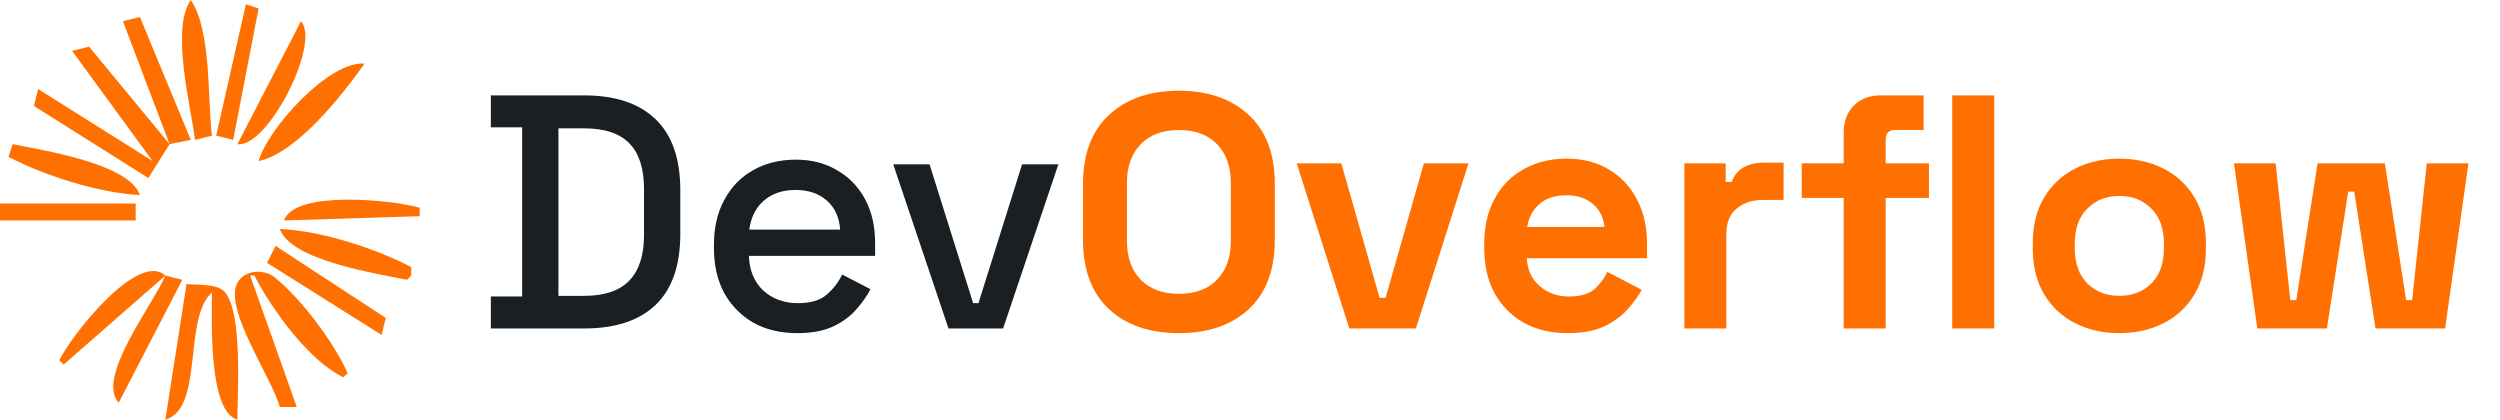
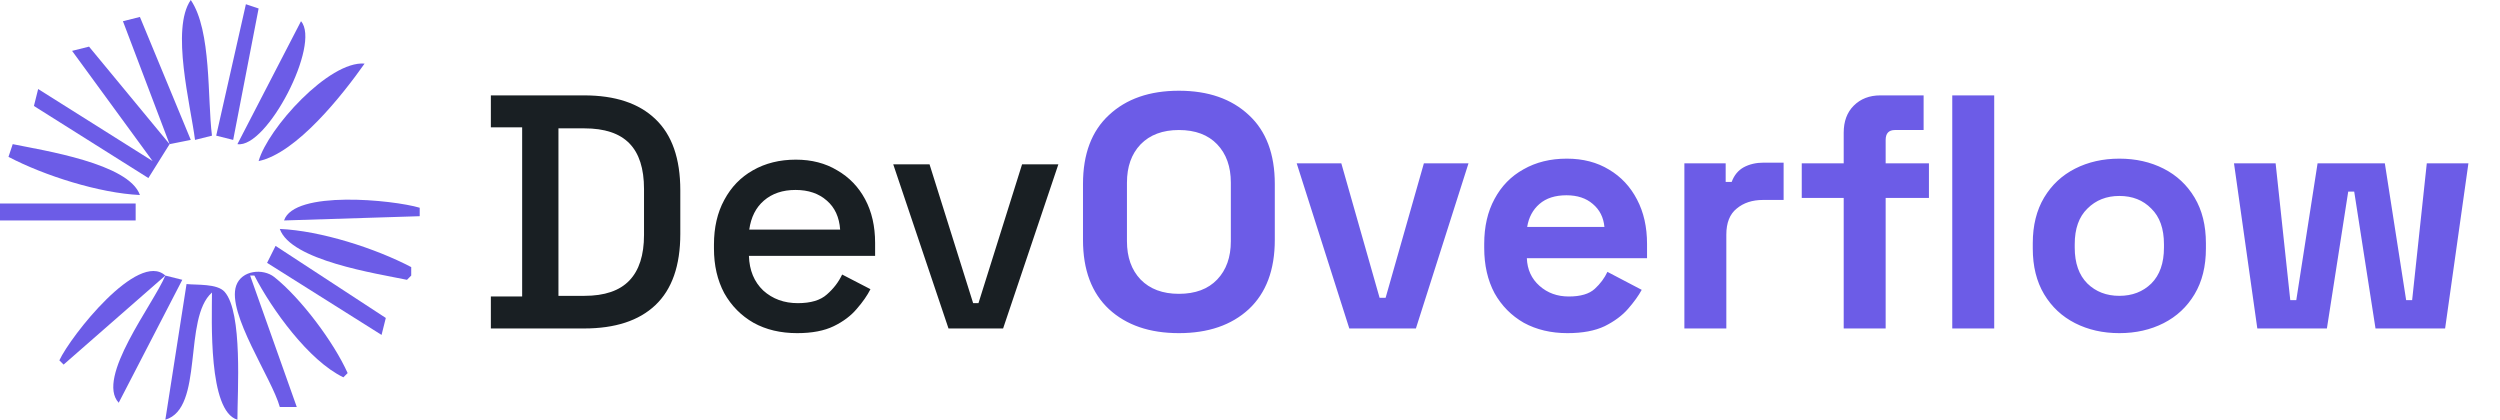
<svg xmlns="http://www.w3.org/2000/svg" width="137" height="23" viewBox="0 0 137 23" fill="none">
-   <path d="M10.454 0C9.351 1.583 10.447 5.769 10.687 7.667L11.616 7.434C11.358 5.389 11.6 1.676 10.454 0Z" fill="#FF7000" />
-   <path d="M13.475 0.232L11.848 7.434L12.778 7.667L14.172 0.465L13.475 0.232Z" fill="#FF7000" />
-   <path d="M6.737 1.162L9.293 7.899L4.879 2.555L3.95 2.788L8.364 8.828L2.091 4.879L1.859 5.808L8.131 9.757L9.293 7.899L10.455 7.667L7.667 0.929L6.737 1.162Z" fill="#FF7000" />
-   <path d="M16.495 1.162L13.01 7.899C14.631 8.144 17.593 2.416 16.495 1.162Z" fill="#FF7000" />
-   <path d="M14.172 8.828C16.262 8.388 18.783 5.184 19.98 3.485C18.03 3.321 14.672 7.044 14.172 8.828Z" fill="#FF7000" />
-   <path d="M0.697 7.899L0.465 8.596C2.429 9.627 5.448 10.585 7.667 10.687C7.065 8.957 2.38 8.247 0.697 7.899Z" fill="#FF7000" />
-   <path d="M0 11.152V12.081H7.434V11.152H0Z" fill="#FF7000" />
-   <path d="M15.566 12.081L23 11.848V11.384C21.525 10.948 16.12 10.409 15.566 12.081Z" fill="#FF7000" />
-   <path d="M15.333 12.546C15.936 14.278 20.622 14.986 22.303 15.334L22.535 15.101V14.637C20.558 13.599 17.567 12.643 15.333 12.546Z" fill="#FF7000" />
-   <path d="M15.101 13.475L14.636 14.404L20.909 18.354L21.142 17.424L15.101 13.475Z" fill="#FF7000" />
-   <path d="M3.253 19.747L3.485 19.98L9.061 15.101C7.564 13.725 3.877 18.41 3.253 19.747Z" fill="#FF7000" />
-   <path d="M15.333 22.303H16.263L13.707 15.101H13.94C14.892 16.948 16.925 19.775 18.818 20.677L19.051 20.445C18.299 18.759 16.49 16.343 15.034 15.185C14.413 14.691 13.238 14.803 12.942 15.656C12.418 17.172 14.904 20.735 15.333 22.303Z" fill="#FF7000" />
-   <path d="M9.061 15.101C8.411 16.66 5.234 20.699 6.505 22.071L9.99 15.333L9.061 15.101Z" fill="#FF7000" />
-   <path d="M10.222 15.566L9.061 23C11.195 22.376 10.012 17.44 11.616 16.03C11.616 17.517 11.401 22.529 13.01 23C13.009 21.505 13.312 17.119 12.307 15.99C11.899 15.533 10.788 15.627 10.222 15.566Z" fill="#FF7000" />
+   <path d="M10.454 0C9.351 1.583 10.447 5.769 10.687 7.667L11.616 7.434C11.358 5.389 11.6 1.676 10.454 0Z" fill="#6C5CE7" />
+   <path d="M13.475 0.232L11.848 7.434L12.778 7.667L14.172 0.465L13.475 0.232Z" fill="#6C5CE7" />
+   <path d="M6.737 1.162L9.293 7.899L4.879 2.555L3.95 2.788L8.364 8.828L2.091 4.879L1.859 5.808L8.131 9.757L9.293 7.899L10.455 7.667L7.667 0.929L6.737 1.162Z" fill="#6C5CE7" />
+   <path d="M16.495 1.162L13.01 7.899C14.631 8.144 17.593 2.416 16.495 1.162Z" fill="#6C5CE7" />
+   <path d="M14.172 8.828C16.262 8.388 18.783 5.184 19.98 3.485C18.03 3.321 14.672 7.044 14.172 8.828Z" fill="#6C5CE7" />
+   <path d="M0.697 7.899L0.465 8.596C2.429 9.627 5.448 10.585 7.667 10.687C7.065 8.957 2.38 8.247 0.697 7.899Z" fill="#6C5CE7" />
+   <path d="M0 11.152V12.081H7.434V11.152H0Z" fill="#6C5CE7" />
+   <path d="M15.566 12.081L23 11.848V11.384C21.525 10.948 16.12 10.409 15.566 12.081Z" fill="#6C5CE7" />
+   <path d="M15.333 12.546C15.936 14.278 20.622 14.986 22.303 15.334L22.535 15.101V14.637C20.558 13.599 17.567 12.643 15.333 12.546Z" fill="#6C5CE7" />
+   <path d="M15.101 13.475L14.636 14.404L20.909 18.354L21.142 17.424L15.101 13.475Z" fill="#6C5CE7" />
+   <path d="M3.253 19.747L3.485 19.98L9.061 15.101C7.564 13.725 3.877 18.41 3.253 19.747Z" fill="#6C5CE7" />
+   <path d="M15.333 22.303H16.263L13.707 15.101H13.94C14.892 16.948 16.925 19.775 18.818 20.677L19.051 20.445C18.299 18.759 16.49 16.343 15.034 15.185C14.413 14.691 13.238 14.803 12.942 15.656C12.418 17.172 14.904 20.735 15.333 22.303Z" fill="#6C5CE7" />
+   <path d="M9.061 15.101C8.411 16.66 5.234 20.699 6.505 22.071L9.99 15.333L9.061 15.101Z" fill="#6C5CE7" />
+   <path d="M10.222 15.566L9.061 23C11.195 22.376 10.012 17.44 11.616 16.03C11.616 17.517 11.401 22.529 13.01 23C13.009 21.505 13.312 17.119 12.307 15.99C11.899 15.533 10.788 15.627 10.222 15.566Z" fill="#6C5CE7" />
  <path d="M26.899 18V16.248H28.614V6.979H26.899V5.227H32.008C33.711 5.227 35.012 5.659 35.913 6.523C36.825 7.387 37.281 8.688 37.281 10.428V12.818C37.281 14.557 36.825 15.859 35.913 16.723C35.012 17.574 33.711 18 32.008 18H26.899ZM30.603 16.212H32.026C33.133 16.212 33.954 15.932 34.489 15.373C35.025 14.813 35.292 13.98 35.292 12.873V10.355C35.292 9.236 35.025 8.402 34.489 7.855C33.954 7.307 33.133 7.034 32.026 7.034H30.603V16.212ZM43.686 18.256C42.774 18.256 41.977 18.067 41.296 17.69C40.615 17.3 40.08 16.759 39.69 16.066C39.313 15.36 39.125 14.545 39.125 13.621V13.402C39.125 12.465 39.313 11.65 39.69 10.957C40.068 10.251 40.59 9.71 41.26 9.333C41.941 8.944 42.725 8.749 43.613 8.749C44.477 8.749 45.231 8.944 45.876 9.333C46.533 9.71 47.044 10.239 47.409 10.92C47.774 11.601 47.956 12.398 47.956 13.311V14.022H41.041C41.065 14.813 41.327 15.445 41.825 15.92C42.336 16.382 42.969 16.613 43.723 16.613C44.428 16.613 44.958 16.455 45.31 16.139C45.675 15.823 45.955 15.458 46.15 15.044L47.701 15.847C47.53 16.188 47.281 16.546 46.953 16.923C46.636 17.3 46.217 17.617 45.694 17.872C45.17 18.128 44.501 18.256 43.686 18.256ZM41.059 12.581H46.04C45.992 11.899 45.748 11.37 45.31 10.993C44.872 10.604 44.301 10.409 43.595 10.409C42.89 10.409 42.312 10.604 41.862 10.993C41.424 11.37 41.156 11.899 41.059 12.581ZM51.978 18L48.949 9.004H50.938L53.328 16.613H53.62L56.01 9.004H57.999L54.97 18H51.978Z" fill="#191F23" />
-   <path d="M64.603 18.256C62.998 18.256 61.721 17.817 60.772 16.942C59.823 16.054 59.348 14.789 59.348 13.146V10.081C59.348 8.439 59.823 7.18 60.772 6.304C61.721 5.416 62.998 4.972 64.603 4.972C66.209 4.972 67.487 5.416 68.435 6.304C69.384 7.18 69.859 8.439 69.859 10.081V13.146C69.859 14.789 69.384 16.054 68.435 16.942C67.487 17.817 66.209 18.256 64.603 18.256ZM64.603 16.102C65.504 16.102 66.203 15.841 66.702 15.318C67.201 14.795 67.45 14.095 67.45 13.219V10.008C67.45 9.132 67.201 8.433 66.702 7.91C66.203 7.387 65.504 7.125 64.603 7.125C63.715 7.125 63.016 7.387 62.505 7.91C62.006 8.433 61.757 9.132 61.757 10.008V13.219C61.757 14.095 62.006 14.795 62.505 15.318C63.016 15.841 63.715 16.102 64.603 16.102ZM73.942 18L71.059 8.95H73.504L75.602 16.321H75.931L78.029 8.95H80.474L77.591 18H73.942ZM85.897 18.256C84.997 18.256 84.2 18.067 83.507 17.69C82.826 17.3 82.29 16.759 81.901 16.066C81.524 15.36 81.335 14.533 81.335 13.584V13.365C81.335 12.416 81.524 11.595 81.901 10.902C82.278 10.197 82.807 9.655 83.489 9.278C84.17 8.889 84.96 8.694 85.861 8.694C86.749 8.694 87.521 8.895 88.178 9.296C88.835 9.686 89.346 10.233 89.711 10.938C90.076 11.632 90.258 12.441 90.258 13.365V14.15H83.671C83.695 14.77 83.926 15.275 84.364 15.664C84.802 16.054 85.338 16.248 85.97 16.248C86.615 16.248 87.089 16.108 87.393 15.829C87.697 15.549 87.928 15.239 88.087 14.898L89.966 15.883C89.796 16.2 89.546 16.546 89.218 16.923C88.902 17.288 88.476 17.605 87.941 17.872C87.406 18.128 86.724 18.256 85.897 18.256ZM83.689 12.435H87.922C87.874 11.912 87.661 11.492 87.284 11.176C86.919 10.86 86.438 10.701 85.842 10.701C85.222 10.701 84.729 10.86 84.364 11.176C83.999 11.492 83.774 11.912 83.689 12.435ZM92.304 18V8.95H94.567V9.971H94.895C95.029 9.607 95.248 9.339 95.552 9.169C95.868 8.998 96.234 8.913 96.647 8.913H97.742V10.957H96.611C96.027 10.957 95.546 11.115 95.169 11.431C94.792 11.735 94.603 12.21 94.603 12.854V18H92.304ZM101.035 18V10.847H98.736V8.95H101.035V7.271C101.035 6.651 101.218 6.158 101.582 5.793C101.96 5.416 102.446 5.227 103.042 5.227H105.414V7.125H103.845C103.504 7.125 103.334 7.307 103.334 7.672V8.95H105.706V10.847H103.334V18H101.035ZM106.984 18V5.227H109.283V18H106.984ZM116.14 18.256C115.24 18.256 114.431 18.073 113.713 17.708C112.996 17.343 112.43 16.814 112.016 16.121C111.603 15.427 111.396 14.594 111.396 13.621V13.329C111.396 12.356 111.603 11.522 112.016 10.829C112.43 10.136 112.996 9.607 113.713 9.242C114.431 8.877 115.24 8.694 116.14 8.694C117.04 8.694 117.849 8.877 118.567 9.242C119.285 9.607 119.85 10.136 120.264 10.829C120.678 11.522 120.884 12.356 120.884 13.329V13.621C120.884 14.594 120.678 15.427 120.264 16.121C119.85 16.814 119.285 17.343 118.567 17.708C117.849 18.073 117.04 18.256 116.14 18.256ZM116.14 16.212C116.846 16.212 117.43 15.987 117.892 15.537C118.354 15.075 118.585 14.418 118.585 13.566V13.384C118.585 12.532 118.354 11.881 117.892 11.431C117.442 10.969 116.858 10.738 116.14 10.738C115.435 10.738 114.851 10.969 114.389 11.431C113.926 11.881 113.695 12.532 113.695 13.384V13.566C113.695 14.418 113.926 15.075 114.389 15.537C114.851 15.987 115.435 16.212 116.14 16.212ZM123.701 18L122.423 8.95H124.704L125.507 16.449H125.836L127.003 8.95H130.689L131.857 16.449H132.185L132.988 8.95H135.269L133.992 18H130.178L129.011 10.501H128.682L127.514 18H123.701Z" fill="#FF7000" />
+   <path d="M64.603 18.256C62.998 18.256 61.721 17.817 60.772 16.942C59.823 16.054 59.348 14.789 59.348 13.146V10.081C59.348 8.439 59.823 7.18 60.772 6.304C61.721 5.416 62.998 4.972 64.603 4.972C66.209 4.972 67.487 5.416 68.435 6.304C69.384 7.18 69.859 8.439 69.859 10.081V13.146C69.859 14.789 69.384 16.054 68.435 16.942C67.487 17.817 66.209 18.256 64.603 18.256ZM64.603 16.102C65.504 16.102 66.203 15.841 66.702 15.318C67.201 14.795 67.45 14.095 67.45 13.219V10.008C67.45 9.132 67.201 8.433 66.702 7.91C66.203 7.387 65.504 7.125 64.603 7.125C63.715 7.125 63.016 7.387 62.505 7.91C62.006 8.433 61.757 9.132 61.757 10.008V13.219C61.757 14.095 62.006 14.795 62.505 15.318C63.016 15.841 63.715 16.102 64.603 16.102ZM73.942 18L71.059 8.95H73.504L75.602 16.321H75.931L78.029 8.95H80.474L77.591 18H73.942ZM85.897 18.256C84.997 18.256 84.2 18.067 83.507 17.69C82.826 17.3 82.29 16.759 81.901 16.066C81.524 15.36 81.335 14.533 81.335 13.584V13.365C81.335 12.416 81.524 11.595 81.901 10.902C82.278 10.197 82.807 9.655 83.489 9.278C84.17 8.889 84.96 8.694 85.861 8.694C86.749 8.694 87.521 8.895 88.178 9.296C88.835 9.686 89.346 10.233 89.711 10.938C90.076 11.632 90.258 12.441 90.258 13.365V14.15H83.671C83.695 14.77 83.926 15.275 84.364 15.664C84.802 16.054 85.338 16.248 85.97 16.248C86.615 16.248 87.089 16.108 87.393 15.829C87.697 15.549 87.928 15.239 88.087 14.898L89.966 15.883C89.796 16.2 89.546 16.546 89.218 16.923C88.902 17.288 88.476 17.605 87.941 17.872C87.406 18.128 86.724 18.256 85.897 18.256ZM83.689 12.435H87.922C87.874 11.912 87.661 11.492 87.284 11.176C86.919 10.86 86.438 10.701 85.842 10.701C85.222 10.701 84.729 10.86 84.364 11.176C83.999 11.492 83.774 11.912 83.689 12.435ZM92.304 18V8.95H94.567V9.971H94.895C95.029 9.607 95.248 9.339 95.552 9.169C95.868 8.998 96.234 8.913 96.647 8.913H97.742V10.957H96.611C96.027 10.957 95.546 11.115 95.169 11.431C94.792 11.735 94.603 12.21 94.603 12.854V18H92.304ZM101.035 18V10.847H98.736V8.95H101.035V7.271C101.035 6.651 101.218 6.158 101.582 5.793C101.96 5.416 102.446 5.227 103.042 5.227H105.414V7.125H103.845C103.504 7.125 103.334 7.307 103.334 7.672V8.95H105.706V10.847H103.334V18H101.035ZM106.984 18V5.227H109.283V18H106.984ZM116.14 18.256C115.24 18.256 114.431 18.073 113.713 17.708C112.996 17.343 112.43 16.814 112.016 16.121C111.603 15.427 111.396 14.594 111.396 13.621V13.329C111.396 12.356 111.603 11.522 112.016 10.829C112.43 10.136 112.996 9.607 113.713 9.242C114.431 8.877 115.24 8.694 116.14 8.694C117.04 8.694 117.849 8.877 118.567 9.242C119.285 9.607 119.85 10.136 120.264 10.829C120.678 11.522 120.884 12.356 120.884 13.329V13.621C120.884 14.594 120.678 15.427 120.264 16.121C119.85 16.814 119.285 17.343 118.567 17.708C117.849 18.073 117.04 18.256 116.14 18.256ZM116.14 16.212C116.846 16.212 117.43 15.987 117.892 15.537C118.354 15.075 118.585 14.418 118.585 13.566V13.384C118.585 12.532 118.354 11.881 117.892 11.431C117.442 10.969 116.858 10.738 116.14 10.738C115.435 10.738 114.851 10.969 114.389 11.431C113.926 11.881 113.695 12.532 113.695 13.384V13.566C113.695 14.418 113.926 15.075 114.389 15.537C114.851 15.987 115.435 16.212 116.14 16.212ZM123.701 18L122.423 8.95H124.704L125.507 16.449H125.836L127.003 8.95H130.689L131.857 16.449H132.185L132.988 8.95H135.269L133.992 18H130.178L129.011 10.501H128.682L127.514 18H123.701Z" fill="#6C5CE7" />
</svg>
